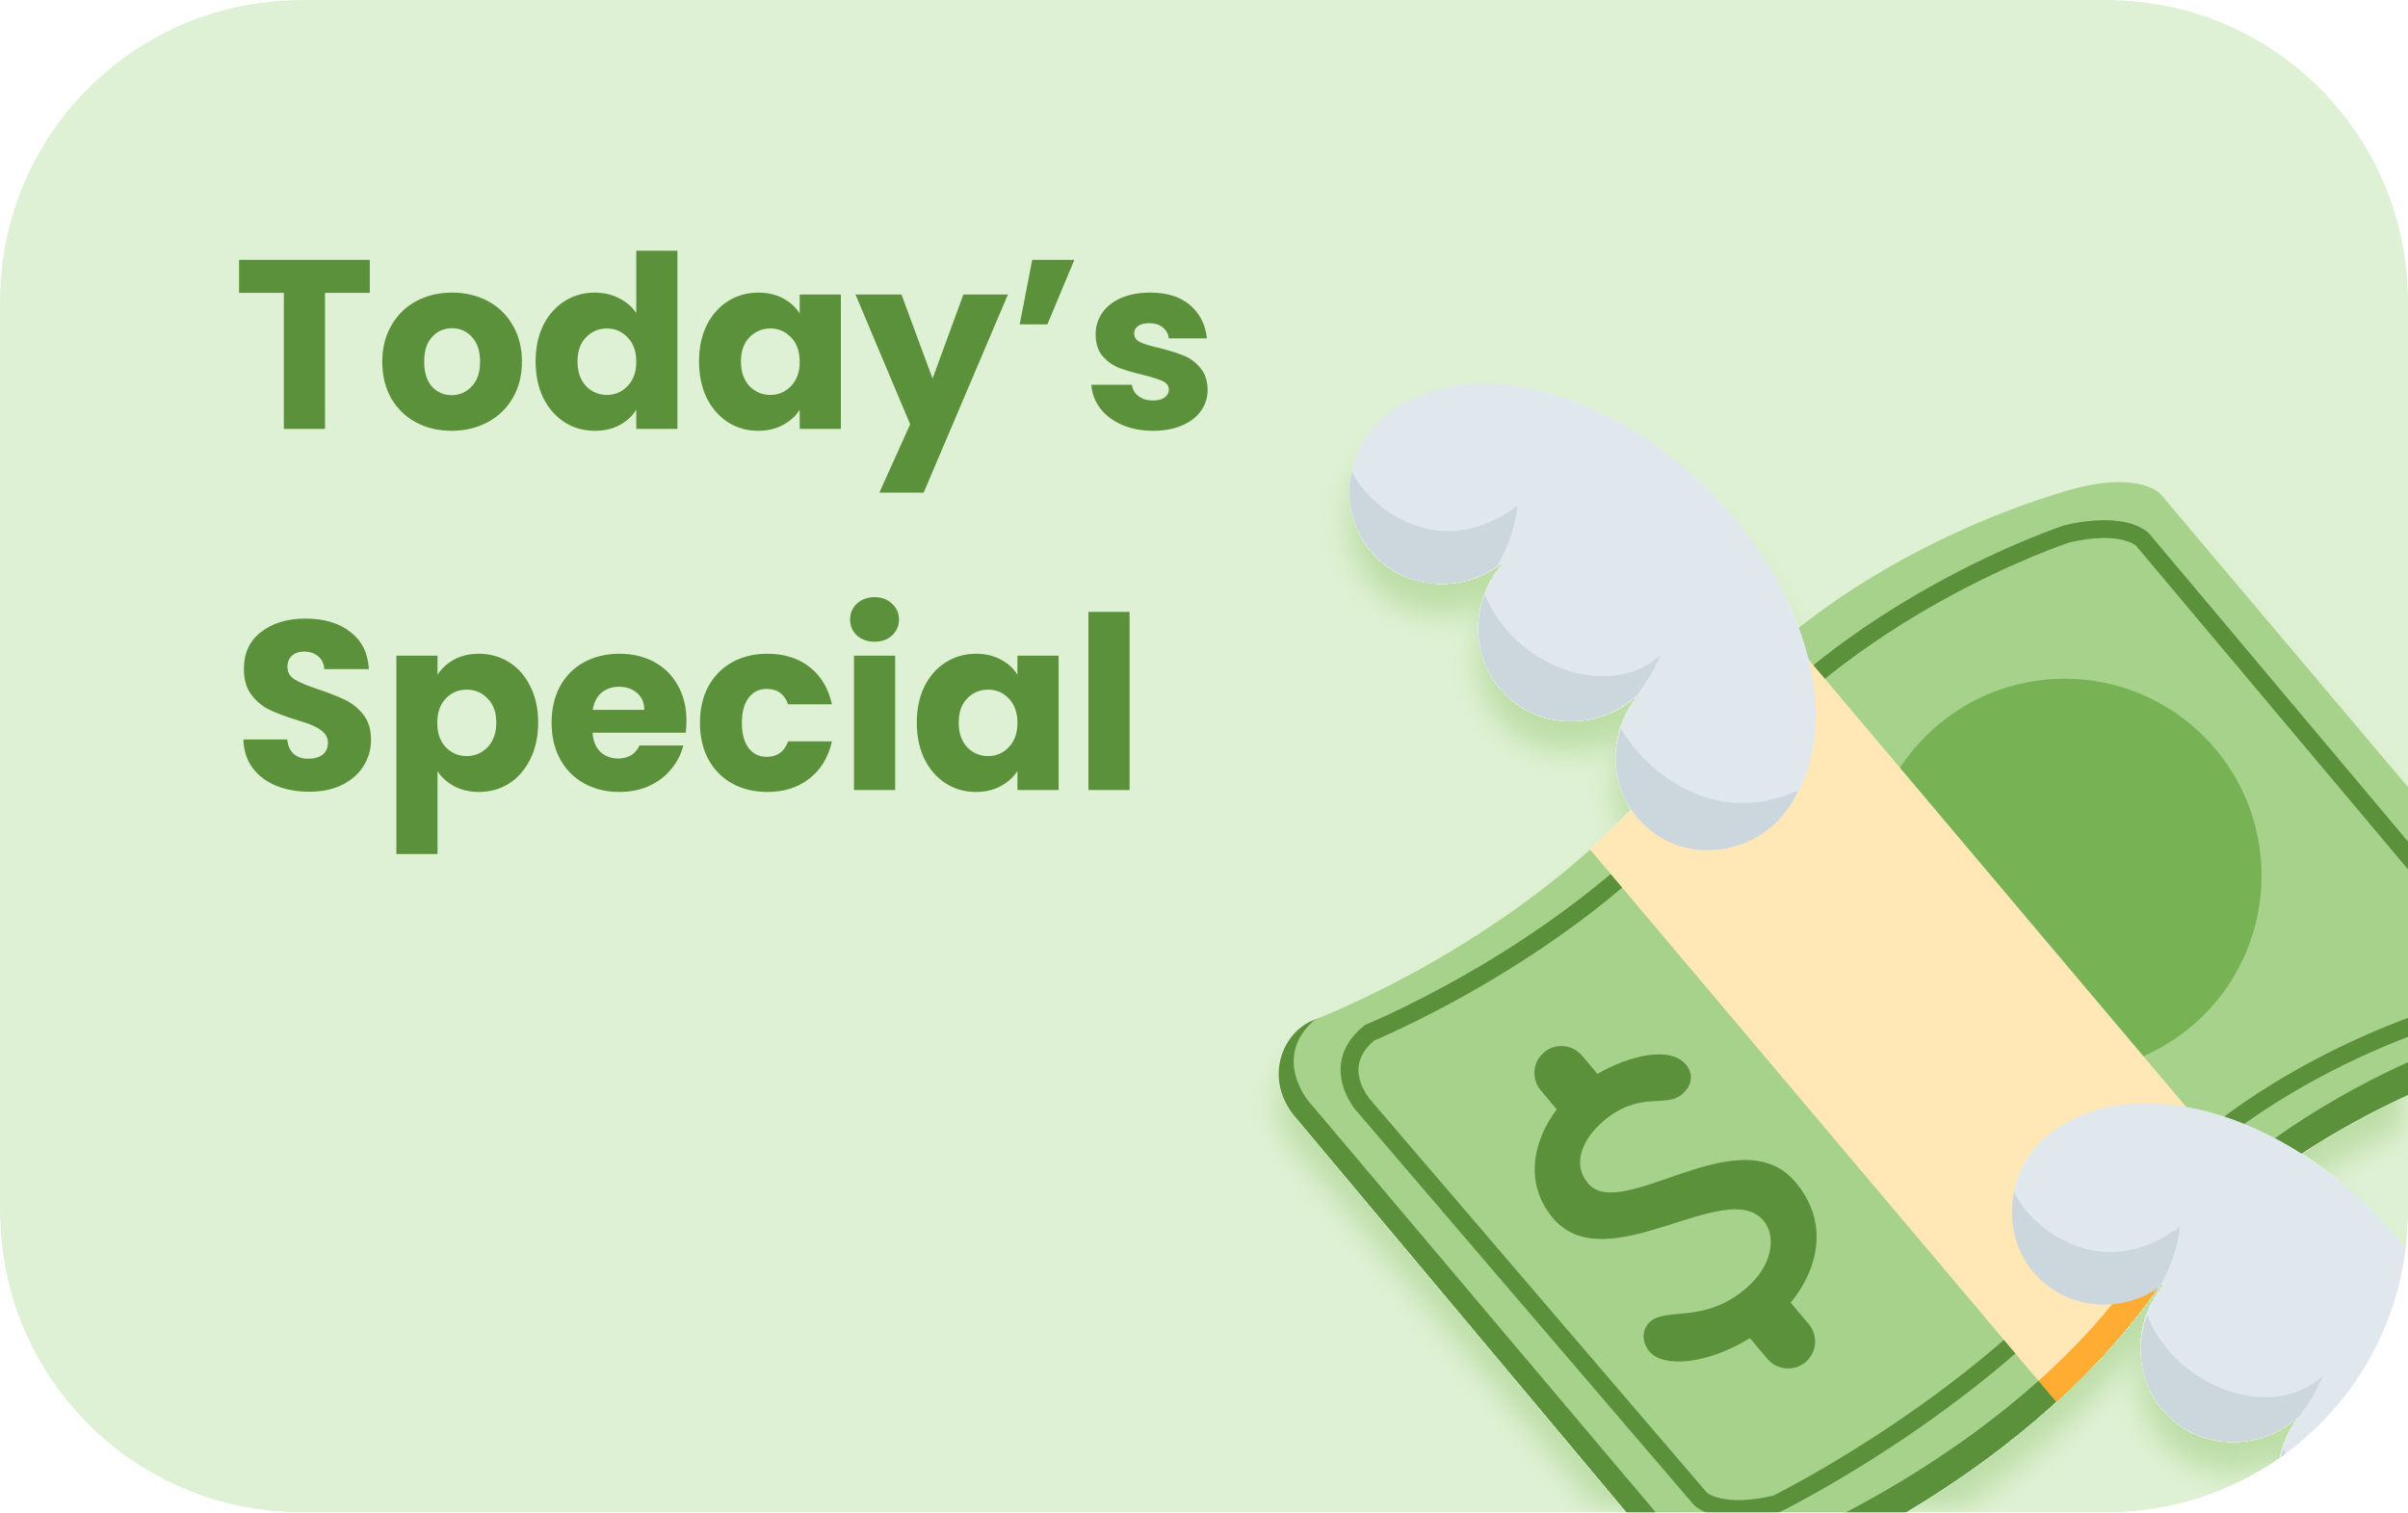
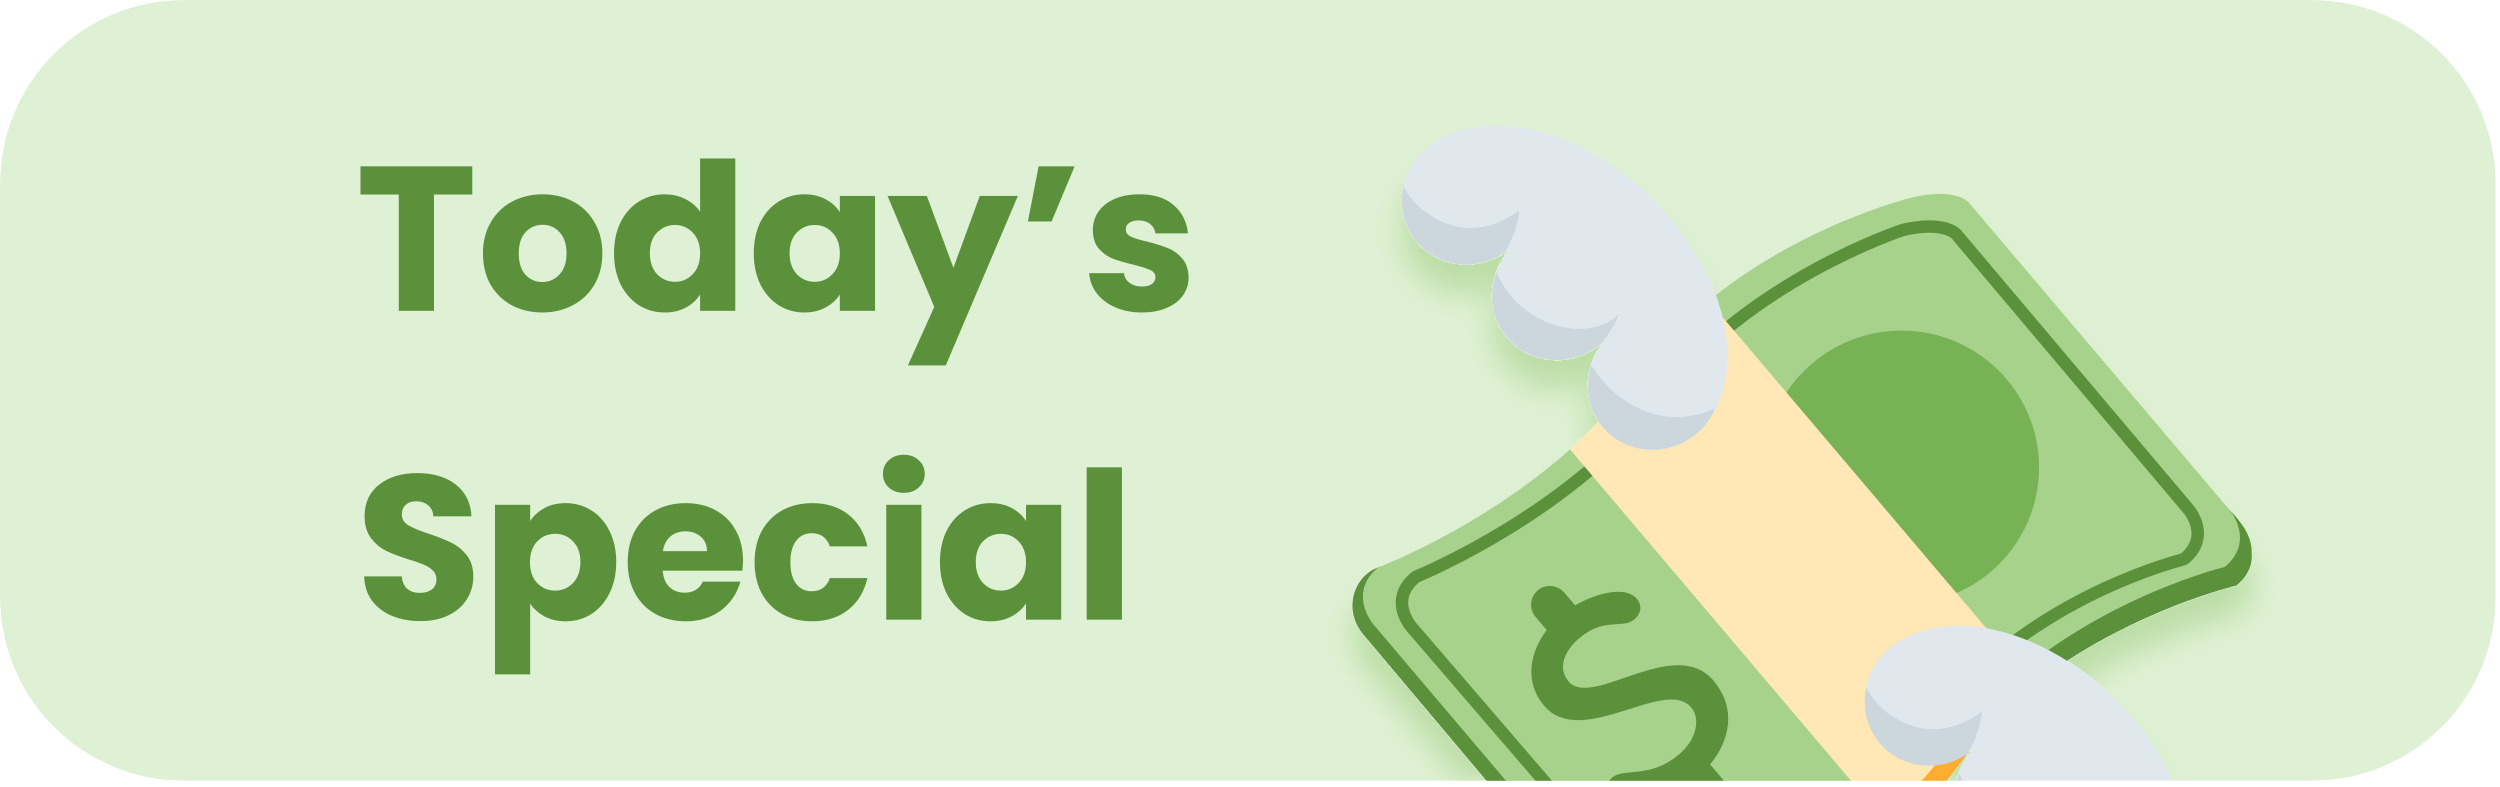
- <svg xmlns="http://www.w3.org/2000/svg" width="320" height="201" viewBox="0 0 320 201" fill="none">
-   <mask id="mask0_3143_8023" style="mask-type:alpha" maskUnits="userSpaceOnUse" x="0" y="0" width="320" height="201">
-     <rect width="320" height="201" rx="40" fill="#DFF1D4" />
+ <svg xmlns="http://www.w3.org/2000/svg" width="340" height="107" viewBox="0 0 340 107" fill="none">
+   <mask id="mask0_4183_12296" style="mask-type:alpha" maskUnits="userSpaceOnUse" x="0" y="0" width="340" height="107">
+     <rect width="339.425" height="106.189" rx="25" fill="#DFF1D4" />
  </mask>
-   <g mask="url(#mask0_3143_8023)">
-     <rect width="320" height="201" rx="40" fill="#DFF1D4" />
-     <g filter="url(#filter0_d_3143_8023)">
-       <path d="M339.079 127.239C326.796 109.338 301.401 135.682 255.056 141.036C237.896 143.016 222.435 157.352 202.502 155.986C194.329 155.424 182.916 131.898 174.372 135.649C169.977 137.581 167.96 144.03 172.479 148.875L222.659 208.779C222.659 208.779 225.209 211.72 233.8 209.683C235.917 210.306 267.744 197.546 286.145 172.002C290.55 165.886 295.802 160.793 301.24 156.538C318.894 143.478 338.085 138.928 338.085 138.928C340.54 136.9 341.115 134.744 340.982 132.874C341.144 129.752 339.079 127.239 339.079 127.239Z" fill="#5C913B" />
-       <path d="M224.305 98.653C206.309 123.64 174.792 135.477 174.792 135.477C168.912 140.46 173.878 146.333 173.878 146.333L223.535 205.156C223.535 205.156 226.018 208.093 234.381 206.056C234.381 206.056 265.898 194.243 283.89 169.255C302.439 143.506 335.888 135.377 335.888 135.377C341.763 130.394 336.801 124.511 336.801 124.511L287.144 65.698C287.144 65.698 284.661 62.756 276.298 64.784C276.298 64.784 242.854 72.894 224.305 98.653Z" fill="#A7D28B" />
-       <path d="M274.373 142.561C288.824 142.561 300.538 130.841 300.538 116.384C300.538 101.926 288.824 90.206 274.373 90.206C259.923 90.206 248.208 101.926 248.208 116.384C248.208 130.841 259.923 142.561 274.373 142.561Z" fill="#77B255" />
-       <path d="M230.951 201.719C226.76 201.719 225.223 200.158 225.014 199.92L180.253 147.646C180.167 147.546 177.898 144.947 178.174 141.644C178.34 139.64 179.377 137.855 181.252 136.337L181.551 136.156C181.842 136.042 210.87 124.105 227.14 102.53L228.092 103.244L227.14 102.53C244.352 79.704 274.042 69.909 274.337 69.813C282.639 67.881 285.355 70.641 285.646 70.965L329.817 123.529C329.898 123.615 332.162 126.223 331.886 129.531C331.72 131.53 330.683 133.315 328.808 134.833L328.337 135.066C328.047 135.138 299.18 142.315 282.458 164.485C265.812 186.569 236.755 200.857 236.465 200.995C234.257 201.519 232.44 201.719 230.951 201.719ZM226.807 198.354C226.812 198.354 228.958 200.334 235.68 198.772C235.718 198.72 264.266 184.675 280.569 163.057C296.92 141.377 324.455 133.634 327.51 132.829C328.732 131.778 329.408 130.611 329.517 129.36C329.717 127.075 328.033 125.109 328.019 125.09L283.847 72.522C283.838 72.522 281.706 70.546 274.98 72.107C274.785 72.174 245.794 81.75 229.043 103.963C213.03 125.195 185.091 137.256 182.622 138.293C181.347 139.364 180.652 140.559 180.543 141.839C180.352 144.105 182.027 146.061 182.041 146.08L226.807 198.354Z" fill="#5C913B" />
-       <path d="M270.929 155.251L270.901 183.522L273.265 186.33C277.875 182.123 282.304 177.392 286.134 172.071C290.106 166.559 294.721 161.843 299.587 157.859L297.29 155.122L270.929 155.251Z" fill="#FFAC33" />
-       <path d="M297.194 155.023L237.699 84.52C232.866 88.499 228.222 93.139 224.274 98.627C220.416 103.986 215.925 108.703 211.263 112.863L218.218 121.101L218.213 121.106L270.9 183.523C275.562 179.358 280.001 174.594 283.864 169.23C287.812 163.747 292.451 159.111 297.279 155.132L297.189 155.023H297.194Z" fill="#FFE8B6" />
-       <path d="M238.592 157.103C231.185 148.326 215.505 162.567 211.033 157.269C208.869 154.704 210.263 151.377 213.108 148.978C217.889 144.933 221.338 147.289 223.502 145.456C225.039 144.162 224.958 142.577 224.045 141.487C221.923 138.978 216.5 140.287 212.285 142.724L210.234 140.297C208.955 138.783 206.69 138.588 205.177 139.869C203.664 141.154 203.474 143.41 204.754 144.923L206.876 147.441C203.655 151.715 202.561 157.388 206.371 161.896C213.488 170.32 229.363 156.317 234.358 162.238C236.09 164.294 235.605 168.216 231.961 171.291C226.499 175.912 221.552 173.747 219.33 175.622C218.246 176.531 218.05 178.264 219.207 179.639C221.048 181.814 226.913 181.348 232.551 177.835C232.56 177.845 232.56 177.854 232.56 177.864L234.877 180.605C236.157 182.119 238.426 182.304 239.939 181.034C241.456 179.749 241.642 177.483 240.362 175.969L238.045 173.228C238.022 173.199 237.984 173.18 237.955 173.152C241.756 168.497 243.041 162.362 238.592 157.103Z" fill="#5C913B" />
-       <path d="M324.112 204.856C324.154 204.818 324.202 204.789 324.245 204.756C324.568 204.432 324.82 204.061 325.106 203.704C325.306 203.456 325.529 203.218 325.715 202.966C325.881 202.728 326.019 202.485 326.172 202.243C332.927 191.834 328.503 174.185 315.13 160.802C301.752 147.418 284.108 142.991 273.708 149.755C273.461 149.902 273.218 150.04 272.98 150.212C272.728 150.397 272.486 150.621 272.248 150.816C271.896 151.106 271.525 151.354 271.196 151.682C271.154 151.725 271.125 151.773 271.092 151.816C271.039 151.868 270.978 151.901 270.92 151.958L270.949 151.982C266.192 157.037 266.135 164.857 270.92 169.65C275.716 174.447 283.527 174.381 288.584 169.621L288.637 169.678C288.537 169.773 288.427 169.835 288.332 169.93C283.294 174.971 283.175 183.01 288.051 187.898C292.932 192.776 300.977 192.657 306.01 187.617C306.105 187.522 306.167 187.412 306.262 187.312L306.315 187.369C301.557 192.424 301.496 200.244 306.291 205.041C311.081 209.829 318.893 209.772 323.945 205.013L323.974 205.041C324.021 204.975 324.059 204.913 324.112 204.856Z" fill="#E1E8ED" />
-       <path d="M270.926 169.842C275.236 174.149 281.968 174.501 286.958 171.084C289.047 167.514 289.646 164.121 289.646 163.059C279.147 170.894 269.775 163.102 267.677 158.443C266.806 162.469 267.862 166.772 270.926 169.842ZM305.65 188.118C307.067 186.124 308.166 184.196 308.68 182.892C301.996 189.023 289.218 184.534 285.345 174.811C283.642 179.332 284.513 184.539 288.062 188.09C292.829 192.859 300.593 192.821 305.65 188.118ZM323.984 205.229L324.122 205.057C324.17 205.019 324.217 204.991 324.255 204.953C324.584 204.629 324.836 204.258 325.116 203.906C325.321 203.653 325.54 203.42 325.725 203.163C325.897 202.93 326.035 202.682 326.187 202.44C326.496 201.964 326.663 201.402 326.924 200.898C314.898 206.281 305.921 197.147 303.404 192.592C302.001 196.957 302.914 201.845 306.301 205.238C311.087 210.031 318.899 209.974 323.956 205.21L323.984 205.229Z" fill="#CCD6DD" />
-       <path d="M236.103 109.237L236.236 109.132C236.564 108.808 236.816 108.437 237.097 108.085C237.297 107.837 237.515 107.604 237.701 107.347C237.872 107.109 238.01 106.866 238.162 106.624C244.918 96.215 240.489 78.562 227.116 65.183C213.738 51.799 196.098 47.368 185.694 54.126C185.452 54.279 185.204 54.416 184.966 54.588C184.71 54.773 184.476 54.992 184.229 55.192C183.877 55.478 183.506 55.725 183.182 56.054C183.14 56.097 183.111 56.149 183.078 56.187C183.025 56.235 182.959 56.278 182.907 56.33L182.93 56.354C178.173 61.408 178.116 69.228 182.907 74.021C187.697 78.814 195.513 78.757 200.566 73.997L200.618 74.049C200.518 74.14 200.409 74.207 200.313 74.302C195.275 79.342 195.157 87.381 200.038 92.269C204.918 97.157 212.958 97.033 217.996 91.993C218.091 91.898 218.153 91.788 218.248 91.688L218.301 91.741C213.543 96.795 213.482 104.615 218.277 109.408C223.068 114.201 230.879 114.144 235.931 109.379L235.955 109.408C236.007 109.356 236.05 109.294 236.103 109.237Z" fill="#E1E8ED" />
-       <path d="M182.901 74.027C187.211 78.339 193.942 78.691 198.933 75.264C201.021 71.695 201.616 68.306 201.616 67.245C191.121 75.074 181.745 67.278 179.652 62.618C178.781 66.65 179.837 70.957 182.901 74.027ZM217.634 92.294C219.047 90.3 220.146 88.382 220.655 87.078C213.966 93.208 201.188 88.715 197.32 78.991C195.617 83.513 196.488 88.72 200.032 92.27C204.808 97.044 212.577 97.001 217.634 92.294ZM235.954 109.414C236.006 109.362 236.049 109.3 236.097 109.243L236.23 109.138C236.558 108.814 236.81 108.443 237.091 108.091C237.291 107.843 237.51 107.61 237.695 107.353C237.866 107.115 238.004 106.872 238.157 106.63C238.466 106.154 238.632 105.587 238.894 105.083C226.868 110.466 217.891 101.337 215.374 96.782C213.971 101.147 214.884 106.035 218.271 109.424C223.062 114.216 230.873 114.159 235.925 109.395L235.954 109.414Z" fill="#CCD6DD" />
+   <g mask="url(#mask0_4183_12296)">
+     <rect width="339.425" height="106.189" rx="25" fill="#DFF1D4" />
+     <g filter="url(#filter0_d_4183_12296)">
+       <path d="M304.868 71.309C296.086 58.572 277.93 77.316 244.796 81.126C232.528 82.534 221.475 92.734 207.224 91.762C201.381 91.362 193.221 74.624 187.113 77.292C183.97 78.667 182.528 83.256 185.759 86.703L221.634 129.323C221.634 129.323 223.457 131.416 229.6 129.967C231.113 130.411 253.867 121.332 267.023 103.157C270.172 98.806 273.927 95.182 277.815 92.155C290.437 82.863 304.157 79.626 304.157 79.626C305.912 78.183 306.323 76.649 306.228 75.318C306.344 73.097 304.868 71.309 304.868 71.309Z" fill="#5C913B" />
+       <path d="M222.81 50.97C209.943 68.748 187.411 77.17 187.411 77.17C183.207 80.716 186.758 84.894 186.758 84.894L222.259 126.746C222.259 126.746 224.034 128.836 230.014 127.386C230.014 127.386 252.546 118.981 265.409 101.203C278.671 82.883 302.584 77.099 302.584 77.099C306.785 73.553 303.237 69.368 303.237 69.368L267.736 27.523C267.736 27.523 265.96 25.43 259.981 26.873C259.981 26.873 236.071 32.643 222.81 50.97Z" fill="#A7D28B" />
+       <path d="M258.605 82.212C268.937 82.212 277.312 73.873 277.312 63.587C277.312 53.301 268.937 44.962 258.605 44.962C248.274 44.962 239.899 53.301 239.899 63.587C239.899 73.873 248.274 82.212 258.605 82.212Z" fill="#77B255" />
+       <path d="M227.565 124.301C224.568 124.301 223.47 123.19 223.32 123.021L191.319 85.829C191.257 85.757 189.635 83.909 189.832 81.558C189.951 80.133 190.693 78.863 192.033 77.783L192.247 77.654C192.455 77.573 213.208 69.08 224.84 53.729L225.521 54.237L224.84 53.729C237.146 37.488 258.373 30.519 258.583 30.452C264.518 29.077 266.46 31.041 266.668 31.271L298.248 68.67C298.306 68.731 299.924 70.587 299.727 72.94C299.608 74.362 298.867 75.632 297.527 76.713L297.19 76.878C296.982 76.929 276.344 82.036 264.389 97.809C252.488 113.522 231.714 123.688 231.507 123.786C229.929 124.159 228.629 124.301 227.565 124.301ZM224.602 121.907C224.606 121.907 226.14 123.315 230.946 122.205C230.973 122.167 251.383 112.174 263.039 96.793C274.729 81.369 294.415 75.859 296.598 75.287C297.472 74.538 297.955 73.709 298.033 72.818C298.176 71.193 296.972 69.794 296.962 69.781L265.382 32.378C265.376 32.378 263.852 30.973 259.043 32.084C258.903 32.131 238.176 38.944 226.201 54.749C214.753 69.855 194.778 78.436 193.012 79.174C192.101 79.936 191.604 80.786 191.526 81.697C191.39 83.309 192.587 84.701 192.597 84.714L224.602 121.907Z" fill="#5C913B" />
+       <path d="M256.145 91.24L256.124 111.355L257.815 113.353C261.11 110.359 264.277 106.993 267.015 103.207C269.855 99.286 273.154 95.93 276.633 93.096L274.991 91.149L256.145 91.24Z" fill="#FFAC33" />
+       <path d="M274.924 91.078L232.389 40.916C228.933 43.747 225.614 47.048 222.791 50.953C220.033 54.766 216.822 58.122 213.489 61.081L218.461 66.943L218.458 66.947L256.126 111.355C259.459 108.392 262.632 105.002 265.394 101.186C268.217 97.285 271.533 93.987 274.985 91.156L274.921 91.078H274.924Z" fill="#FFE8B6" />
+       <path d="M233.025 92.557C227.729 86.312 216.519 96.444 213.322 92.675C211.774 90.85 212.771 88.483 214.805 86.776C218.223 83.898 220.689 85.574 222.236 84.27C223.335 83.349 223.277 82.222 222.624 81.446C221.107 79.662 217.23 80.593 214.216 82.327L212.751 80.6C211.836 79.523 210.217 79.384 209.135 80.295C208.054 81.209 207.918 82.814 208.832 83.891L210.349 85.683C208.047 88.723 207.264 92.76 209.989 95.967C215.077 101.961 226.427 91.998 229.998 96.211C231.236 97.674 230.889 100.464 228.284 102.651C224.379 105.94 220.842 104.399 219.254 105.733C218.478 106.38 218.339 107.612 219.165 108.591C220.481 110.139 224.675 109.807 228.705 107.308C228.712 107.314 228.712 107.321 228.712 107.328L230.369 109.279C231.283 110.355 232.906 110.487 233.987 109.583C235.072 108.669 235.205 107.057 234.29 105.98L232.634 104.03C232.617 104.009 232.59 103.996 232.569 103.976C235.287 100.664 236.205 96.299 233.025 92.557Z" fill="#5C913B" />
+       <path d="M294.168 126.533C294.198 126.506 294.232 126.485 294.263 126.462C294.494 126.231 294.675 125.967 294.879 125.713C295.022 125.537 295.181 125.368 295.314 125.188C295.433 125.019 295.532 124.846 295.641 124.674C300.47 117.268 297.307 104.711 287.746 95.189C278.182 85.666 265.567 82.517 258.133 87.329C257.956 87.434 257.782 87.532 257.612 87.654C257.432 87.786 257.258 87.945 257.088 88.084C256.837 88.291 256.571 88.467 256.337 88.7C256.306 88.731 256.286 88.765 256.262 88.795C256.224 88.832 256.18 88.856 256.139 88.897L256.16 88.914C252.759 92.51 252.718 98.074 256.139 101.484C259.568 104.897 265.153 104.85 268.768 101.463L268.805 101.504C268.734 101.572 268.656 101.616 268.588 101.684C264.986 105.27 264.901 110.989 268.387 114.467C271.877 117.938 277.628 117.853 281.226 114.267C281.294 114.2 281.339 114.122 281.407 114.051L281.444 114.091C278.043 117.687 277.999 123.251 281.427 126.665C284.852 130.071 290.437 130.031 294.049 126.644L294.069 126.665C294.103 126.617 294.13 126.573 294.168 126.533Z" fill="#E1E8ED" />
+       <path d="M256.143 101.619C259.224 104.684 264.037 104.935 267.605 102.503C269.098 99.963 269.526 97.549 269.526 96.794C262.02 102.368 255.32 96.824 253.82 93.509C253.197 96.374 253.953 99.435 256.143 101.619ZM280.968 114.623C281.982 113.204 282.767 111.833 283.134 110.905C278.356 115.266 269.22 112.073 266.452 105.155C265.234 108.372 265.857 112.076 268.394 114.603C271.802 117.996 277.353 117.969 280.968 114.623ZM294.076 126.797L294.175 126.675C294.209 126.648 294.243 126.628 294.27 126.601C294.505 126.37 294.685 126.106 294.886 125.856C295.032 125.676 295.188 125.51 295.321 125.327C295.443 125.161 295.542 124.985 295.651 124.813C295.872 124.474 295.991 124.074 296.178 123.715C287.58 127.545 281.162 121.047 279.363 117.806C278.359 120.911 279.012 124.389 281.434 126.804C284.855 130.214 290.44 130.173 294.056 126.783L294.076 126.797Z" fill="#CCD6DD" />
+       <path d="M231.247 58.501L231.342 58.426C231.577 58.196 231.757 57.932 231.958 57.681C232.101 57.505 232.257 57.339 232.39 57.157C232.512 56.987 232.611 56.815 232.72 56.642C237.549 49.236 234.383 36.676 224.822 27.157C215.258 17.634 202.647 14.482 195.208 19.29C195.035 19.399 194.858 19.497 194.688 19.619C194.504 19.751 194.338 19.907 194.161 20.049C193.909 20.252 193.644 20.428 193.412 20.662C193.382 20.692 193.361 20.73 193.338 20.757C193.3 20.791 193.253 20.821 193.215 20.858L193.232 20.875C189.831 24.471 189.79 30.035 193.215 33.445C196.64 36.855 202.228 36.815 205.84 33.428L205.878 33.466C205.806 33.53 205.728 33.577 205.66 33.645C202.058 37.231 201.973 42.951 205.463 46.429C208.952 49.906 214.7 49.818 218.302 46.232C218.37 46.164 218.414 46.087 218.482 46.016L218.52 46.053C215.119 49.649 215.074 55.213 218.503 58.623C221.928 62.033 227.512 61.992 231.125 58.602L231.142 58.623C231.179 58.586 231.21 58.542 231.247 58.501Z" fill="#E1E8ED" />
+       <path d="M193.208 33.45C196.29 36.518 201.102 36.768 204.67 34.33C206.163 31.79 206.588 29.379 206.588 28.624C199.085 34.195 192.382 28.648 190.885 25.332C190.263 28.201 191.018 31.265 193.208 33.45ZM218.04 46.446C219.05 45.028 219.836 43.663 220.2 42.735C215.418 47.097 206.282 43.9 203.517 36.982C202.299 40.199 202.922 43.903 205.456 46.429C208.87 49.826 214.425 49.795 218.04 46.446ZM231.138 58.627C231.175 58.59 231.206 58.546 231.24 58.505L231.335 58.431C231.57 58.2 231.75 57.936 231.951 57.686C232.094 57.51 232.25 57.344 232.383 57.161C232.505 56.992 232.604 56.819 232.713 56.646C232.934 56.307 233.053 55.904 233.24 55.545C224.642 59.376 218.224 52.88 216.424 49.64C215.421 52.745 216.074 56.223 218.496 58.634C221.921 62.044 227.505 62.003 231.117 58.614L231.138 58.627Z" fill="#CCD6DD" />
    </g>
-     <path d="M49.144 34.536V38.92H43.192V57H37.72V38.92H31.768V34.536H49.144ZM60.018 57.256C58.269 57.256 56.69 56.883 55.282 56.136C53.896 55.389 52.797 54.323 51.986 52.936C51.197 51.549 50.802 49.928 50.802 48.072C50.802 46.237 51.208 44.627 52.018 43.24C52.829 41.832 53.938 40.755 55.346 40.008C56.754 39.261 58.333 38.888 60.082 38.888C61.832 38.888 63.41 39.261 64.818 40.008C66.226 40.755 67.336 41.832 68.146 43.24C68.957 44.627 69.362 46.237 69.362 48.072C69.362 49.907 68.946 51.528 68.114 52.936C67.304 54.323 66.184 55.389 64.754 56.136C63.346 56.883 61.768 57.256 60.018 57.256ZM60.018 52.52C61.064 52.52 61.949 52.136 62.674 51.368C63.421 50.6 63.794 49.501 63.794 48.072C63.794 46.643 63.432 45.544 62.706 44.776C62.002 44.008 61.128 43.624 60.082 43.624C59.016 43.624 58.13 44.008 57.426 44.776C56.722 45.523 56.37 46.621 56.37 48.072C56.37 49.501 56.712 50.6 57.394 51.368C58.098 52.136 58.973 52.52 60.018 52.52ZM71.177 48.04C71.177 46.205 71.519 44.595 72.201 43.208C72.905 41.821 73.855 40.755 75.049 40.008C76.244 39.261 77.577 38.888 79.049 38.888C80.223 38.888 81.289 39.133 82.249 39.624C83.231 40.115 83.999 40.776 84.553 41.608V33.32H90.025V57H84.553V54.44C84.041 55.293 83.305 55.976 82.345 56.488C81.407 57 80.308 57.256 79.049 57.256C77.577 57.256 76.244 56.883 75.049 56.136C73.855 55.368 72.905 54.291 72.201 52.904C71.519 51.496 71.177 49.875 71.177 48.04ZM84.553 48.072C84.553 46.707 84.169 45.629 83.401 44.84C82.655 44.051 81.737 43.656 80.649 43.656C79.561 43.656 78.633 44.051 77.865 44.84C77.119 45.608 76.745 46.675 76.745 48.04C76.745 49.405 77.119 50.493 77.865 51.304C78.633 52.093 79.561 52.488 80.649 52.488C81.737 52.488 82.655 52.093 83.401 51.304C84.169 50.515 84.553 49.437 84.553 48.072ZM92.896 48.04C92.896 46.205 93.237 44.595 93.92 43.208C94.624 41.821 95.573 40.755 96.768 40.008C97.963 39.261 99.296 38.888 100.768 38.888C102.027 38.888 103.125 39.144 104.064 39.656C105.024 40.168 105.76 40.84 106.272 41.672V39.144H111.744V57H106.272V54.472C105.739 55.304 104.992 55.976 104.032 56.488C103.093 57 101.995 57.256 100.736 57.256C99.285 57.256 97.963 56.883 96.768 56.136C95.573 55.368 94.624 54.291 93.92 52.904C93.237 51.496 92.896 49.875 92.896 48.04ZM106.272 48.072C106.272 46.707 105.888 45.629 105.12 44.84C104.373 44.051 103.456 43.656 102.368 43.656C101.28 43.656 100.352 44.051 99.584 44.84C98.837 45.608 98.464 46.675 98.464 48.04C98.464 49.405 98.837 50.493 99.584 51.304C100.352 52.093 101.28 52.488 102.368 52.488C103.456 52.488 104.373 52.093 105.12 51.304C105.888 50.515 106.272 49.437 106.272 48.072ZM133.943 39.144L122.743 65.48H116.855L120.951 56.392L113.687 39.144H119.799L123.927 50.312L128.023 39.144H133.943ZM137.17 34.536H142.77L139.186 43.112H135.506L137.17 34.536ZM153.248 57.256C151.691 57.256 150.304 56.989 149.088 56.456C147.872 55.923 146.912 55.197 146.208 54.28C145.504 53.341 145.109 52.296 145.024 51.144H150.432C150.496 51.763 150.784 52.264 151.296 52.648C151.808 53.032 152.437 53.224 153.184 53.224C153.867 53.224 154.389 53.096 154.752 52.84C155.136 52.563 155.328 52.211 155.328 51.784C155.328 51.272 155.061 50.899 154.528 50.664C153.995 50.408 153.131 50.131 151.936 49.832C150.656 49.533 149.589 49.224 148.736 48.904C147.883 48.563 147.147 48.04 146.528 47.336C145.909 46.611 145.6 45.64 145.6 44.424C145.6 43.4 145.877 42.472 146.432 41.64C147.008 40.787 147.84 40.115 148.928 39.624C150.037 39.133 151.349 38.888 152.864 38.888C155.104 38.888 156.864 39.443 158.144 40.552C159.445 41.661 160.192 43.133 160.384 44.968H155.328C155.243 44.349 154.965 43.859 154.496 43.496C154.048 43.133 153.451 42.952 152.704 42.952C152.064 42.952 151.573 43.08 151.232 43.336C150.891 43.571 150.72 43.901 150.72 44.328C150.72 44.84 150.987 45.224 151.52 45.48C152.075 45.736 152.928 45.992 154.08 46.248C155.403 46.589 156.48 46.931 157.312 47.272C158.144 47.592 158.869 48.125 159.488 48.872C160.128 49.597 160.459 50.579 160.48 51.816C160.48 52.861 160.181 53.8 159.584 54.632C159.008 55.443 158.165 56.083 157.056 56.552C155.968 57.021 154.699 57.256 153.248 57.256ZM41.112 105.224C39.469 105.224 37.997 104.957 36.696 104.424C35.395 103.891 34.349 103.101 33.56 102.056C32.792 101.011 32.387 99.752 32.344 98.28H38.168C38.253 99.112 38.541 99.752 39.032 100.2C39.523 100.627 40.163 100.84 40.952 100.84C41.763 100.84 42.403 100.659 42.872 100.296C43.341 99.912 43.576 99.389 43.576 98.728C43.576 98.173 43.384 97.715 43 97.352C42.637 96.989 42.179 96.691 41.624 96.456C41.091 96.221 40.323 95.955 39.32 95.656C37.869 95.208 36.685 94.76 35.768 94.312C34.851 93.864 34.061 93.203 33.4 92.328C32.739 91.453 32.408 90.312 32.408 88.904C32.408 86.813 33.165 85.181 34.68 84.008C36.195 82.813 38.168 82.216 40.6 82.216C43.075 82.216 45.069 82.813 46.584 84.008C48.099 85.181 48.909 86.824 49.016 88.936H43.096C43.053 88.211 42.787 87.645 42.296 87.24C41.805 86.813 41.176 86.6 40.408 86.6C39.747 86.6 39.213 86.781 38.808 87.144C38.403 87.485 38.2 87.987 38.2 88.648C38.2 89.373 38.541 89.939 39.224 90.344C39.907 90.749 40.973 91.187 42.424 91.656C43.875 92.147 45.048 92.616 45.944 93.064C46.861 93.512 47.651 94.163 48.312 95.016C48.973 95.869 49.304 96.968 49.304 98.312C49.304 99.592 48.973 100.755 48.312 101.8C47.672 102.845 46.733 103.677 45.496 104.296C44.259 104.915 42.797 105.224 41.112 105.224ZM58.144 89.672C58.677 88.84 59.413 88.168 60.352 87.656C61.29 87.144 62.389 86.888 63.648 86.888C65.12 86.888 66.453 87.261 67.647 88.008C68.842 88.755 69.781 89.821 70.463 91.208C71.168 92.595 71.519 94.205 71.519 96.04C71.519 97.875 71.168 99.496 70.463 100.904C69.781 102.291 68.842 103.368 67.647 104.136C66.453 104.883 65.12 105.256 63.648 105.256C62.41 105.256 61.312 105 60.352 104.488C59.413 103.976 58.677 103.315 58.144 102.504V113.512H52.672V87.144H58.144V89.672ZM65.951 96.04C65.951 94.675 65.567 93.608 64.799 92.84C64.053 92.051 63.125 91.656 62.016 91.656C60.928 91.656 59.999 92.051 59.231 92.84C58.485 93.629 58.111 94.707 58.111 96.072C58.111 97.437 58.485 98.515 59.231 99.304C59.999 100.093 60.928 100.488 62.016 100.488C63.103 100.488 64.031 100.093 64.799 99.304C65.567 98.493 65.951 97.405 65.951 96.04ZM91.222 95.784C91.222 96.296 91.19 96.829 91.126 97.384H78.742C78.828 98.493 79.18 99.347 79.798 99.944C80.438 100.52 81.217 100.808 82.134 100.808C83.5 100.808 84.449 100.232 84.982 99.08H90.806C90.508 100.253 89.964 101.309 89.174 102.248C88.406 103.187 87.436 103.923 86.262 104.456C85.089 104.989 83.777 105.256 82.326 105.256C80.577 105.256 79.02 104.883 77.654 104.136C76.289 103.389 75.222 102.323 74.454 100.936C73.686 99.549 73.302 97.928 73.302 96.072C73.302 94.216 73.676 92.595 74.422 91.208C75.19 89.821 76.257 88.755 77.622 88.008C78.988 87.261 80.556 86.888 82.326 86.888C84.054 86.888 85.59 87.251 86.934 87.976C88.278 88.701 89.324 89.736 90.07 91.08C90.838 92.424 91.222 93.992 91.222 95.784ZM85.622 94.344C85.622 93.405 85.302 92.659 84.662 92.104C84.022 91.549 83.222 91.272 82.262 91.272C81.345 91.272 80.566 91.539 79.926 92.072C79.308 92.605 78.924 93.363 78.774 94.344H85.622ZM93.021 96.072C93.021 94.216 93.394 92.595 94.141 91.208C94.909 89.821 95.965 88.755 97.309 88.008C98.674 87.261 100.232 86.888 101.981 86.888C104.221 86.888 106.088 87.475 107.581 88.648C109.096 89.821 110.088 91.475 110.557 93.608H104.733C104.242 92.243 103.293 91.56 101.885 91.56C100.882 91.56 100.082 91.955 99.485 92.744C98.888 93.512 98.589 94.621 98.589 96.072C98.589 97.523 98.888 98.643 99.485 99.432C100.082 100.2 100.882 100.584 101.885 100.584C103.293 100.584 104.242 99.901 104.733 98.536H110.557C110.088 100.627 109.096 102.269 107.581 103.464C106.066 104.659 104.2 105.256 101.981 105.256C100.232 105.256 98.674 104.883 97.309 104.136C95.965 103.389 94.909 102.323 94.141 100.936C93.394 99.549 93.021 97.928 93.021 96.072ZM116.236 85.288C115.276 85.288 114.487 85.011 113.868 84.456C113.271 83.88 112.972 83.176 112.972 82.344C112.972 81.491 113.271 80.787 113.868 80.232C114.487 79.656 115.276 79.368 116.236 79.368C117.175 79.368 117.943 79.656 118.54 80.232C119.159 80.787 119.468 81.491 119.468 82.344C119.468 83.176 119.159 83.88 118.54 84.456C117.943 85.011 117.175 85.288 116.236 85.288ZM118.956 87.144V105H113.484V87.144H118.956ZM121.834 96.04C121.834 94.205 122.175 92.595 122.858 91.208C123.562 89.821 124.511 88.755 125.706 88.008C126.9 87.261 128.234 86.888 129.706 86.888C130.964 86.888 132.063 87.144 133.002 87.656C133.962 88.168 134.698 88.84 135.21 89.672V87.144H140.682V105H135.21V102.472C134.676 103.304 133.93 103.976 132.97 104.488C132.031 105 130.932 105.256 129.674 105.256C128.223 105.256 126.9 104.883 125.706 104.136C124.511 103.368 123.562 102.291 122.858 100.904C122.175 99.496 121.834 97.875 121.834 96.04ZM135.21 96.072C135.21 94.707 134.826 93.629 134.058 92.84C133.311 92.051 132.394 91.656 131.306 91.656C130.218 91.656 129.29 92.051 128.522 92.84C127.775 93.608 127.402 94.675 127.402 96.04C127.402 97.405 127.775 98.493 128.522 99.304C129.29 100.093 130.218 100.488 131.306 100.488C132.394 100.488 133.311 100.093 134.058 99.304C134.826 98.515 135.21 97.437 135.21 96.072ZM150.112 81.32V105H144.64V81.32H150.112Z" fill="#5C913B" />
+     <path d="M64.23 22.618V26.454H59.022V42.274H54.234V26.454H49.026V22.618H64.23ZM73.745 42.498C72.214 42.498 70.833 42.171 69.601 41.518C68.387 40.864 67.426 39.931 66.717 38.718C66.026 37.504 65.681 36.086 65.681 34.462C65.681 32.856 66.035 31.447 66.745 30.234C67.454 29.002 68.425 28.059 69.657 27.406C70.889 26.752 72.27 26.426 73.801 26.426C75.331 26.426 76.713 26.752 77.945 27.406C79.177 28.059 80.147 29.002 80.857 30.234C81.566 31.447 81.921 32.856 81.921 34.462C81.921 36.067 81.557 37.486 80.829 38.718C80.119 39.931 79.139 40.864 77.889 41.518C76.657 42.171 75.275 42.498 73.745 42.498ZM73.745 38.354C74.659 38.354 75.434 38.018 76.069 37.346C76.722 36.674 77.049 35.712 77.049 34.462C77.049 33.211 76.731 32.25 76.097 31.578C75.481 30.906 74.715 30.57 73.801 30.57C72.867 30.57 72.093 30.906 71.477 31.578C70.861 32.231 70.553 33.192 70.553 34.462C70.553 35.712 70.851 36.674 71.449 37.346C72.065 38.018 72.83 38.354 73.745 38.354ZM83.509 34.434C83.509 32.828 83.808 31.419 84.405 30.206C85.021 28.992 85.852 28.059 86.897 27.406C87.942 26.752 89.109 26.426 90.397 26.426C91.424 26.426 92.357 26.64 93.197 27.07C94.055 27.499 94.728 28.078 95.213 28.806V21.554H100.001V42.274H95.213V40.034C94.765 40.78 94.121 41.378 93.281 41.826C92.46 42.274 91.498 42.498 90.397 42.498C89.109 42.498 87.942 42.171 86.897 41.518C85.852 40.846 85.021 39.903 84.405 38.69C83.808 37.458 83.509 36.039 83.509 34.434ZM95.213 34.462C95.213 33.267 94.877 32.324 94.205 31.634C93.552 30.943 92.749 30.598 91.797 30.598C90.845 30.598 90.033 30.943 89.361 31.634C88.707 32.306 88.381 33.239 88.381 34.434C88.381 35.628 88.707 36.58 89.361 37.29C90.033 37.98 90.845 38.326 91.797 38.326C92.749 38.326 93.552 37.98 94.205 37.29C94.877 36.599 95.213 35.656 95.213 34.462ZM102.513 34.434C102.513 32.828 102.811 31.419 103.409 30.206C104.025 28.992 104.855 28.059 105.901 27.406C106.946 26.752 108.113 26.426 109.401 26.426C110.502 26.426 111.463 26.65 112.285 27.098C113.125 27.546 113.769 28.134 114.217 28.862V26.65H119.005V42.274H114.217V40.062C113.75 40.79 113.097 41.378 112.257 41.826C111.435 42.274 110.474 42.498 109.373 42.498C108.103 42.498 106.946 42.171 105.901 41.518C104.855 40.846 104.025 39.903 103.409 38.69C102.811 37.458 102.513 36.039 102.513 34.434ZM114.217 34.462C114.217 33.267 113.881 32.324 113.209 31.634C112.555 30.943 111.753 30.598 110.801 30.598C109.849 30.598 109.037 30.943 108.365 31.634C107.711 32.306 107.385 33.239 107.385 34.434C107.385 35.628 107.711 36.58 108.365 37.29C109.037 37.98 109.849 38.326 110.801 38.326C111.753 38.326 112.555 37.98 113.209 37.29C113.881 36.599 114.217 35.656 114.217 34.462ZM138.429 26.65L128.629 49.694H123.477L127.061 41.742L120.705 26.65H126.053L129.665 36.422L133.249 26.65H138.429ZM141.252 22.618H146.152L143.016 30.122H139.796L141.252 22.618ZM155.321 42.498C153.958 42.498 152.745 42.264 151.681 41.798C150.617 41.331 149.777 40.696 149.161 39.894C148.545 39.072 148.199 38.158 148.125 37.15H152.857C152.913 37.691 153.165 38.13 153.613 38.466C154.061 38.802 154.611 38.97 155.265 38.97C155.862 38.97 156.319 38.858 156.637 38.634C156.973 38.391 157.141 38.083 157.141 37.71C157.141 37.262 156.907 36.935 156.441 36.73C155.974 36.506 155.218 36.263 154.173 36.002C153.053 35.74 152.119 35.47 151.373 35.19C150.626 34.891 149.982 34.434 149.441 33.818C148.899 33.183 148.629 32.334 148.629 31.27C148.629 30.374 148.871 29.562 149.357 28.834C149.861 28.087 150.589 27.499 151.541 27.07C152.511 26.64 153.659 26.426 154.985 26.426C156.945 26.426 158.485 26.911 159.605 27.882C160.743 28.852 161.397 30.14 161.565 31.746H157.141C157.066 31.204 156.823 30.775 156.413 30.458C156.021 30.14 155.498 29.982 154.845 29.982C154.285 29.982 153.855 30.094 153.557 30.318C153.258 30.523 153.109 30.812 153.109 31.186C153.109 31.634 153.342 31.97 153.809 32.194C154.294 32.418 155.041 32.642 156.049 32.866C157.206 33.164 158.149 33.463 158.877 33.762C159.605 34.042 160.239 34.508 160.781 35.162C161.341 35.796 161.63 36.655 161.649 37.738C161.649 38.652 161.387 39.474 160.865 40.202C160.361 40.911 159.623 41.471 158.653 41.882C157.701 42.292 156.59 42.498 155.321 42.498ZM57.202 84.47C55.764 84.47 54.476 84.236 53.338 83.77C52.199 83.303 51.284 82.612 50.594 81.698C49.922 80.783 49.567 79.682 49.53 78.394H54.626C54.7 79.122 54.952 79.682 55.382 80.074C55.811 80.447 56.371 80.634 57.062 80.634C57.771 80.634 58.331 80.475 58.742 80.158C59.152 79.822 59.358 79.364 59.358 78.786C59.358 78.3 59.19 77.899 58.854 77.582C58.536 77.264 58.135 77.003 57.65 76.798C57.183 76.592 56.511 76.359 55.634 76.098C54.364 75.706 53.328 75.314 52.526 74.922C51.723 74.53 51.032 73.951 50.454 73.186C49.875 72.42 49.586 71.422 49.586 70.19C49.586 68.36 50.248 66.932 51.574 65.906C52.899 64.86 54.626 64.338 56.754 64.338C58.919 64.338 60.664 64.86 61.99 65.906C63.315 66.932 64.024 68.37 64.118 70.218H58.938C58.9 69.583 58.667 69.088 58.238 68.734C57.808 68.36 57.258 68.174 56.586 68.174C56.007 68.174 55.54 68.332 55.186 68.65C54.831 68.948 54.654 69.387 54.654 69.966C54.654 70.6 54.952 71.095 55.55 71.45C56.147 71.804 57.08 72.187 58.35 72.598C59.619 73.027 60.646 73.438 61.43 73.83C62.232 74.222 62.923 74.791 63.502 75.538C64.08 76.284 64.37 77.246 64.37 78.422C64.37 79.542 64.08 80.559 63.502 81.474C62.942 82.388 62.12 83.116 61.038 83.658C59.955 84.199 58.676 84.47 57.202 84.47ZM72.104 70.862C72.571 70.134 73.215 69.546 74.036 69.098C74.858 68.65 75.819 68.426 76.92 68.426C78.208 68.426 79.375 68.752 80.42 69.406C81.466 70.059 82.287 70.992 82.884 72.206C83.5 73.419 83.808 74.828 83.808 76.434C83.808 78.039 83.5 79.458 82.884 80.69C82.287 81.903 81.466 82.846 80.42 83.518C79.375 84.171 78.208 84.498 76.92 84.498C75.838 84.498 74.876 84.274 74.036 83.826C73.215 83.378 72.571 82.799 72.104 82.09V91.722H67.316V68.65H72.104V70.862ZM78.936 76.434C78.936 75.239 78.6 74.306 77.928 73.634C77.275 72.943 76.463 72.598 75.492 72.598C74.54 72.598 73.728 72.943 73.056 73.634C72.403 74.324 72.076 75.267 72.076 76.462C72.076 77.656 72.403 78.599 73.056 79.29C73.728 79.98 74.54 80.326 75.492 80.326C76.444 80.326 77.256 79.98 77.928 79.29C78.6 78.58 78.936 77.628 78.936 76.434ZM101.048 76.21C101.048 76.658 101.02 77.124 100.964 77.61H90.128C90.203 78.58 90.511 79.327 91.052 79.85C91.612 80.354 92.294 80.606 93.096 80.606C94.291 80.606 95.122 80.102 95.588 79.094H100.684C100.423 80.12 99.947 81.044 99.256 81.866C98.584 82.687 97.735 83.331 96.708 83.798C95.682 84.264 94.534 84.498 93.264 84.498C91.734 84.498 90.371 84.171 89.176 83.518C87.982 82.864 87.048 81.931 86.376 80.718C85.704 79.504 85.368 78.086 85.368 76.462C85.368 74.838 85.695 73.419 86.348 72.206C87.02 70.992 87.954 70.059 89.148 69.406C90.343 68.752 91.715 68.426 93.264 68.426C94.776 68.426 96.12 68.743 97.296 69.378C98.472 70.012 99.387 70.918 100.04 72.094C100.712 73.27 101.048 74.642 101.048 76.21ZM96.148 74.95C96.148 74.128 95.868 73.475 95.308 72.99C94.748 72.504 94.048 72.262 93.208 72.262C92.406 72.262 91.724 72.495 91.164 72.962C90.623 73.428 90.287 74.091 90.156 74.95H96.148ZM102.622 76.462C102.622 74.838 102.949 73.419 103.602 72.206C104.274 70.992 105.198 70.059 106.374 69.406C107.569 68.752 108.931 68.426 110.462 68.426C112.422 68.426 114.055 68.939 115.362 69.966C116.687 70.992 117.555 72.439 117.966 74.306H112.87C112.441 73.111 111.61 72.514 110.378 72.514C109.501 72.514 108.801 72.859 108.278 73.55C107.755 74.222 107.494 75.192 107.494 76.462C107.494 77.731 107.755 78.711 108.278 79.402C108.801 80.074 109.501 80.41 110.378 80.41C111.61 80.41 112.441 79.812 112.87 78.618H117.966C117.555 80.447 116.687 81.884 115.362 82.93C114.037 83.975 112.403 84.498 110.462 84.498C108.931 84.498 107.569 84.171 106.374 83.518C105.198 82.864 104.274 81.931 103.602 80.718C102.949 79.504 102.622 78.086 102.622 76.462ZM122.935 67.026C122.095 67.026 121.405 66.783 120.863 66.298C120.341 65.794 120.079 65.178 120.079 64.45C120.079 63.703 120.341 63.087 120.863 62.602C121.405 62.098 122.095 61.846 122.935 61.846C123.757 61.846 124.429 62.098 124.951 62.602C125.493 63.087 125.763 63.703 125.763 64.45C125.763 65.178 125.493 65.794 124.951 66.298C124.429 66.783 123.757 67.026 122.935 67.026ZM125.315 68.65V84.274H120.527V68.65H125.315ZM127.833 76.434C127.833 74.828 128.132 73.419 128.729 72.206C129.345 70.992 130.176 70.059 131.221 69.406C132.266 68.752 133.433 68.426 134.721 68.426C135.822 68.426 136.784 68.65 137.605 69.098C138.445 69.546 139.089 70.134 139.537 70.862V68.65H144.325V84.274H139.537V82.062C139.07 82.79 138.417 83.378 137.577 83.826C136.756 84.274 135.794 84.498 134.693 84.498C133.424 84.498 132.266 84.171 131.221 83.518C130.176 82.846 129.345 81.903 128.729 80.69C128.132 79.458 127.833 78.039 127.833 76.434ZM139.537 76.462C139.537 75.267 139.201 74.324 138.529 73.634C137.876 72.943 137.073 72.598 136.121 72.598C135.169 72.598 134.357 72.943 133.685 73.634C133.032 74.306 132.705 75.239 132.705 76.434C132.705 77.628 133.032 78.58 133.685 79.29C134.357 79.98 135.169 80.326 136.121 80.326C137.073 80.326 137.876 79.98 138.529 79.29C139.201 78.599 139.537 77.656 139.537 76.462ZM152.577 63.554V84.274H147.789V63.554H152.577Z" fill="#5C913B" />
  </g>
  <defs>
-     <filter id="filter0_d_3143_8023" x="165.927" y="51" width="179.073" height="167.401" filterUnits="userSpaceOnUse" color-interpolation-filters="sRGB">
+     <filter id="filter0_d_4183_12296" x="179.934" y="17.066" width="130.307" height="121.412" filterUnits="userSpaceOnUse" color-interpolation-filters="sRGB">
      <feFlood flood-opacity="0" result="BackgroundImageFix" />
      <feColorMatrix in="SourceAlpha" type="matrix" values="0 0 0 0 0 0 0 0 0 0 0 0 0 0 0 0 0 0 127 0" result="hardAlpha" />
      <feOffset dy="4" />
      <feGaussianBlur stdDeviation="2" />
      <feComposite in2="hardAlpha" operator="out" />
      <feColorMatrix type="matrix" values="0 0 0 0 0.655 0 0 0 0 0.824 0 0 0 0 0.545 0 0 0 0.63 0" />
-       <feBlend mode="normal" in2="BackgroundImageFix" result="effect1_dropShadow_3143_8023" />
-       <feBlend mode="normal" in="SourceGraphic" in2="effect1_dropShadow_3143_8023" result="shape" />
+       <feBlend mode="normal" in2="BackgroundImageFix" result="effect1_dropShadow_4183_12296" />
+       <feBlend mode="normal" in="SourceGraphic" in2="effect1_dropShadow_4183_12296" result="shape" />
    </filter>
  </defs>
</svg>
